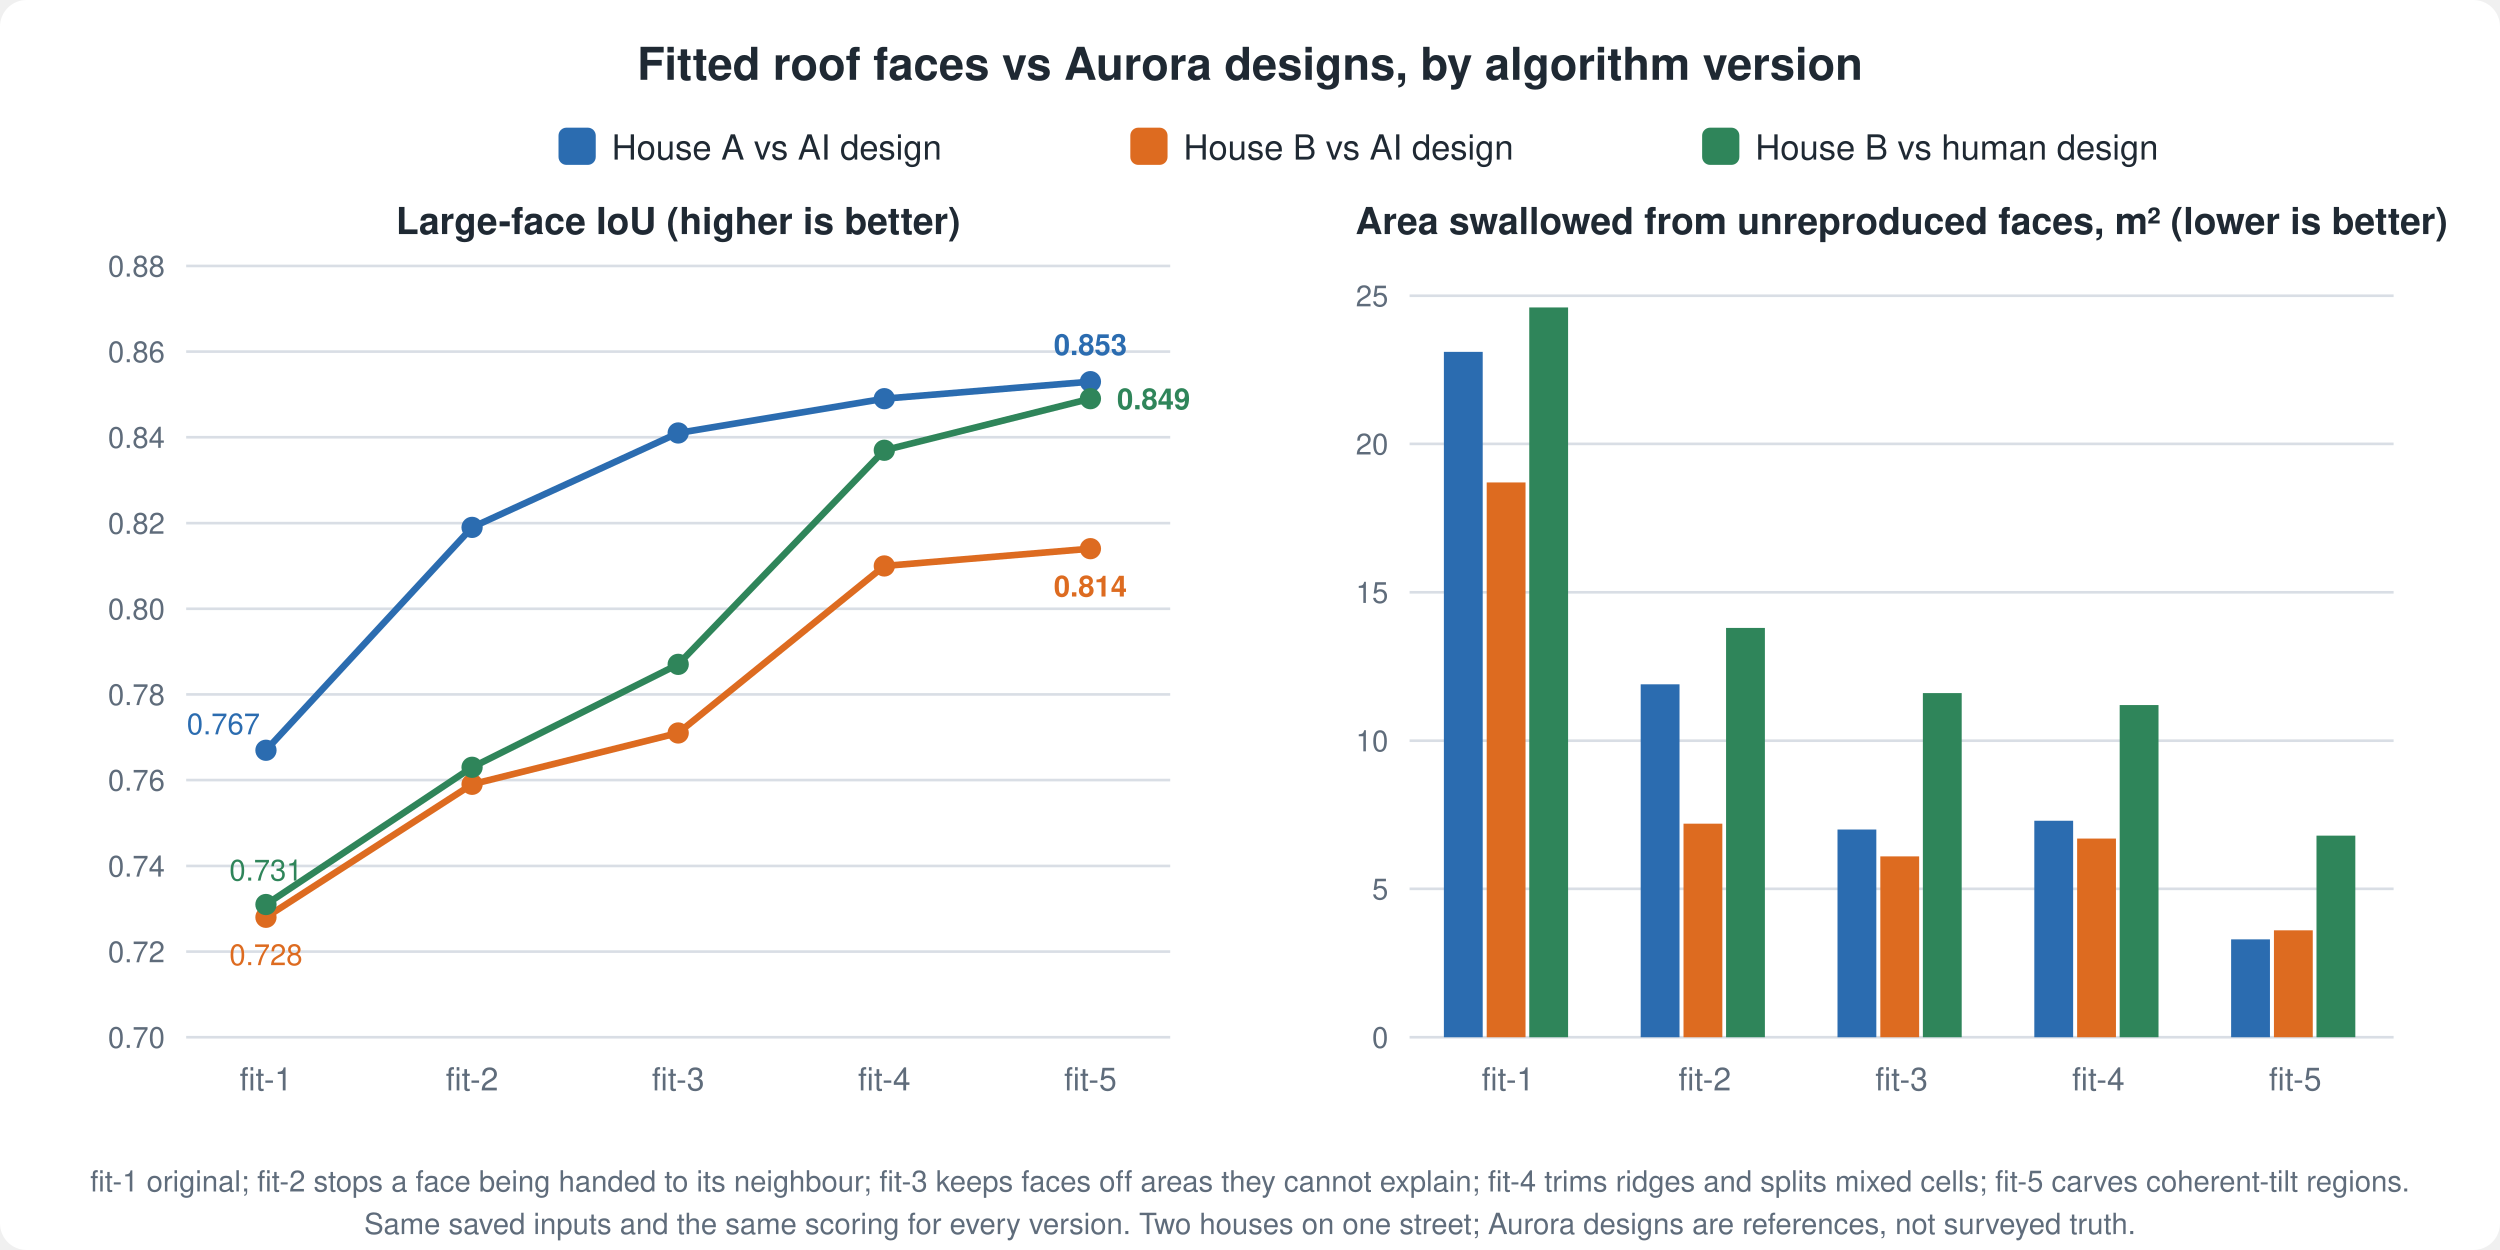
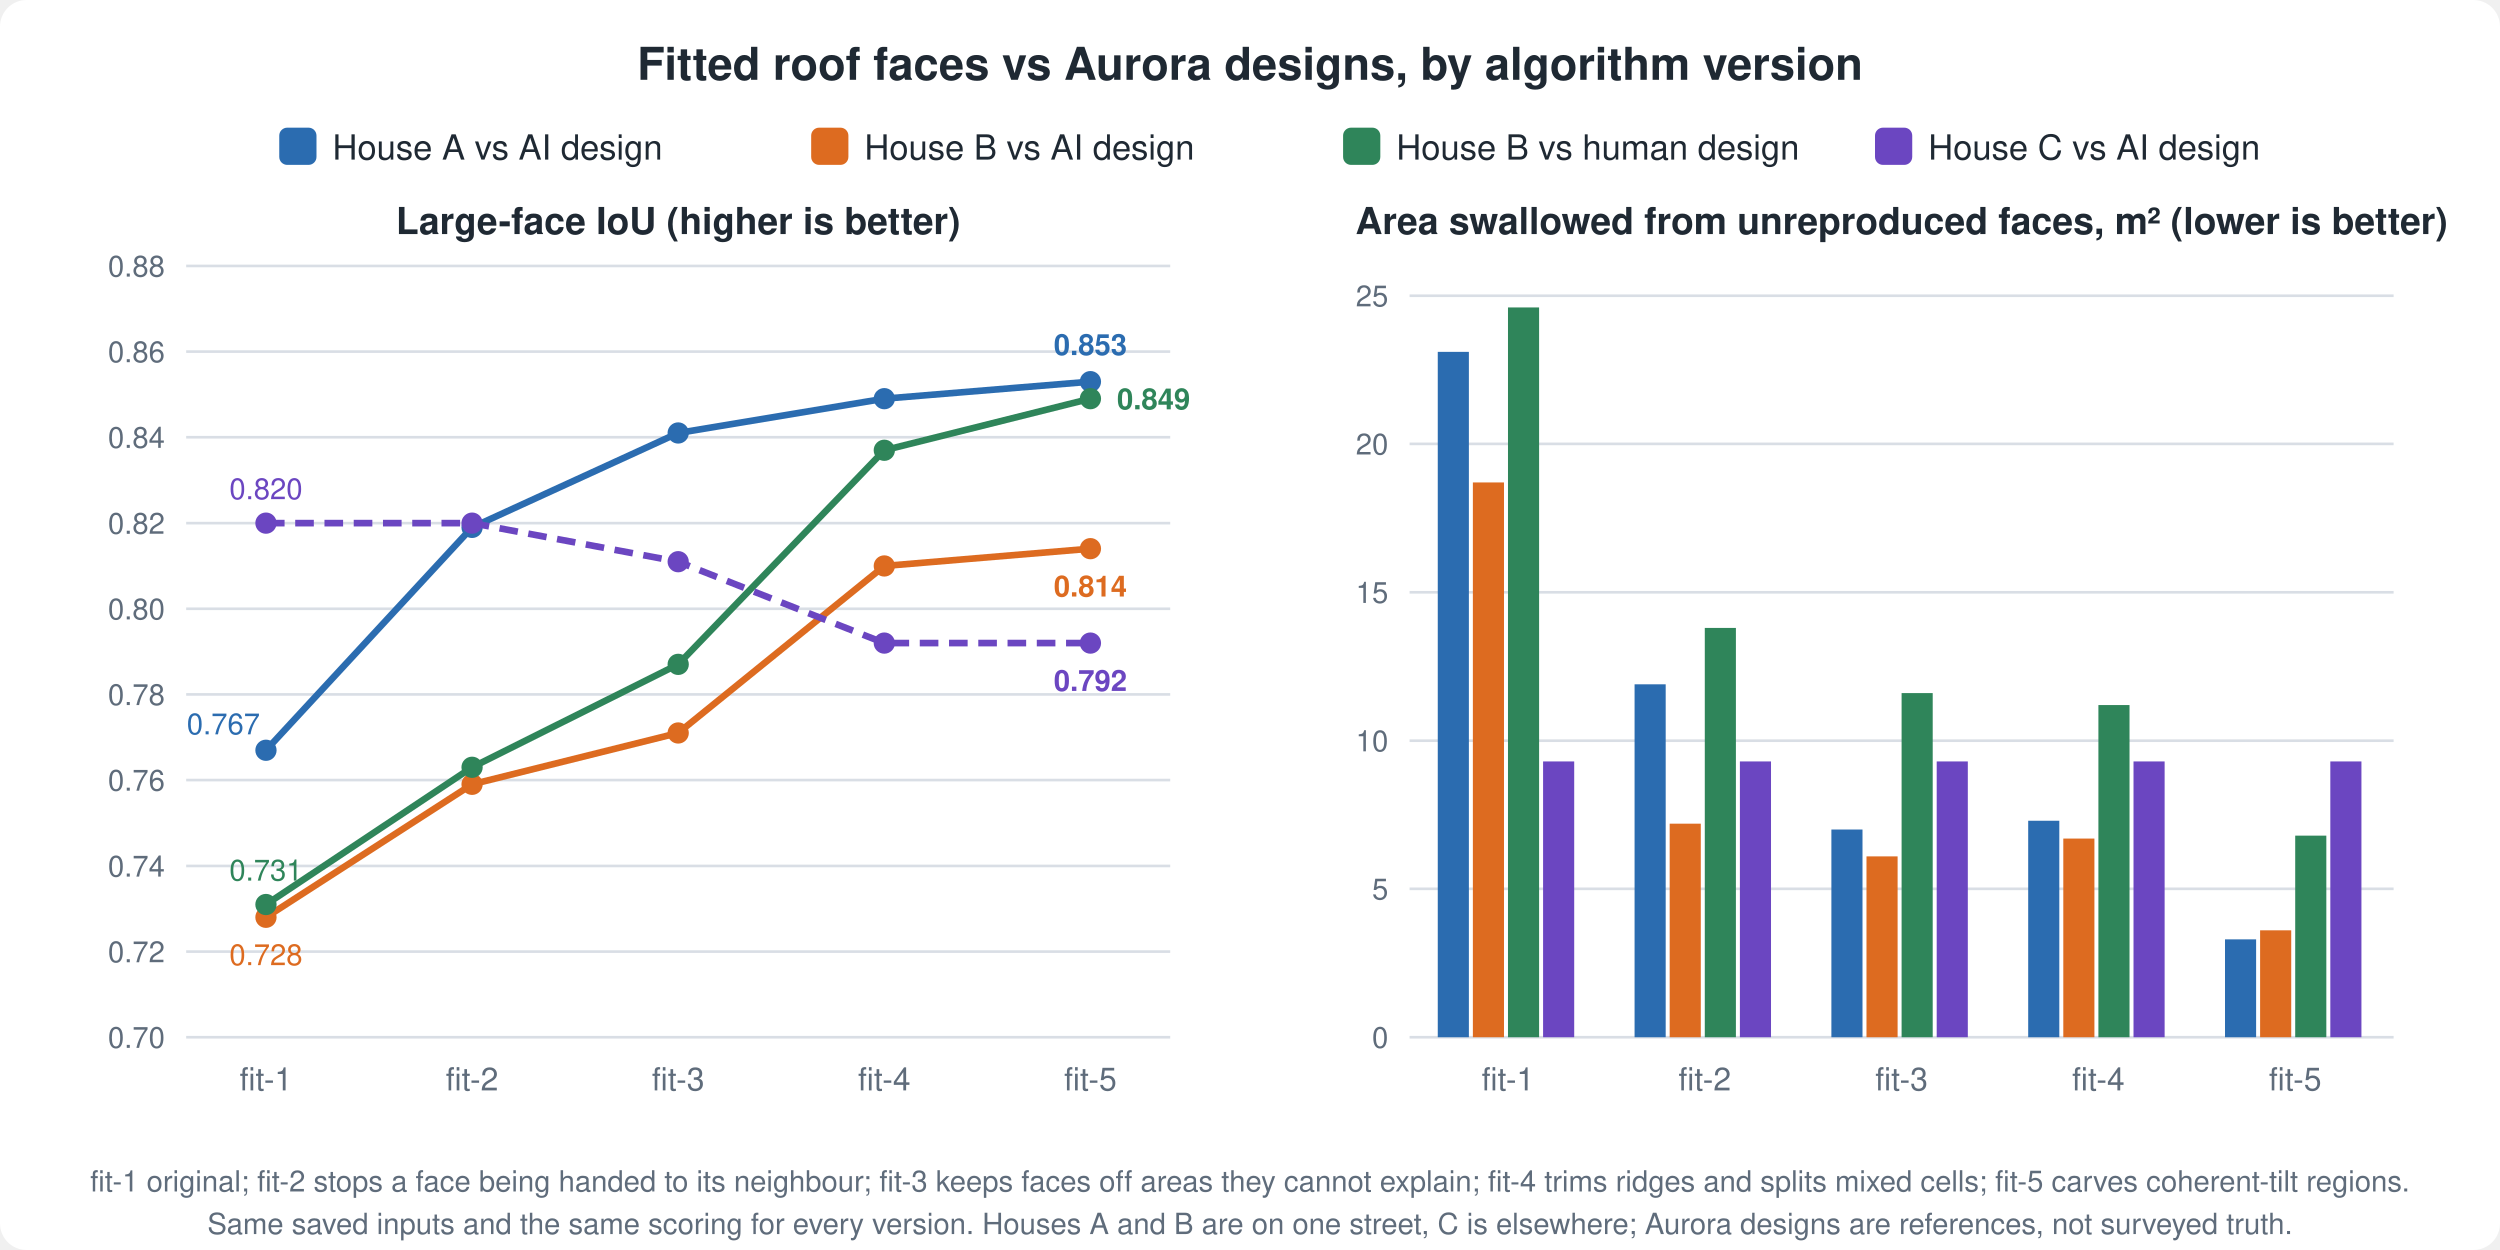
<svg xmlns="http://www.w3.org/2000/svg" width="940" height="470" viewBox="0 0 940 470" role="img" aria-label="Accuracy by algorithm version">
  <rect width="940" height="470" rx="10" fill="#ffffff" />
  <g font-family="-apple-system,Segoe UI,Helvetica,Arial,sans-serif" fill="#1f2933">
    <text x="470.0" y="30.0" font-size="17" text-anchor="middle" font-weight="600" fill="#1f2933">Fitted roof faces vs Aurora designs, by algorithm version</text>
-     <rect x="210" y="48" width="14" height="14" rx="3" fill="#2b6cb0" />
-     <text x="230.0" y="60.0" font-size="13" text-anchor="start" font-weight="normal" fill="#1f2933">House A vs AI design</text>
-     <rect x="425" y="48" width="14" height="14" rx="3" fill="#dd6b20" />
-     <text x="445.0" y="60.0" font-size="13" text-anchor="start" font-weight="normal" fill="#1f2933">House B vs AI design</text>
-     <rect x="640" y="48" width="14" height="14" rx="3" fill="#2f855a" />
-     <text x="660.0" y="60.0" font-size="13" text-anchor="start" font-weight="normal" fill="#1f2933">House B vs human design</text>
+     <rect x="105" y="48" width="14" height="14" rx="3" fill="#2b6cb0" />
+     <text x="125.0" y="60.0" font-size="13" text-anchor="start" font-weight="normal" fill="#1f2933">House A vs AI design</text>
+     <rect x="305" y="48" width="14" height="14" rx="3" fill="#dd6b20" />
+     <text x="325.0" y="60.0" font-size="13" text-anchor="start" font-weight="normal" fill="#1f2933">House B vs AI design</text>
+     <rect x="505" y="48" width="14" height="14" rx="3" fill="#2f855a" />
+     <text x="525.0" y="60.0" font-size="13" text-anchor="start" font-weight="normal" fill="#1f2933">House B vs human design</text>
+     <rect x="705" y="48" width="14" height="14" rx="3" fill="#6b46c1" />
+     <text x="725.0" y="60.0" font-size="13" text-anchor="start" font-weight="normal" fill="#1f2933">House C vs AI design</text>
    <text x="255.0" y="88.0" font-size="14" text-anchor="middle" font-weight="600" fill="#1f2933">Large-face IoU (higher is better)</text>
    <line x1="70" x2="440" y1="390.0" y2="390.0" stroke="#d9dee5" />
    <text x="62.0" y="394.0" font-size="11" text-anchor="end" font-weight="normal" fill="#5f6c7b">0.70</text>
    <line x1="70" x2="440" y1="357.8" y2="357.8" stroke="#d9dee5" />
    <text x="62.0" y="361.8" font-size="11" text-anchor="end" font-weight="normal" fill="#5f6c7b">0.72</text>
    <line x1="70" x2="440" y1="325.6" y2="325.6" stroke="#d9dee5" />
    <text x="62.0" y="329.6" font-size="11" text-anchor="end" font-weight="normal" fill="#5f6c7b">0.74</text>
    <line x1="70" x2="440" y1="293.3" y2="293.3" stroke="#d9dee5" />
    <text x="62.0" y="297.3" font-size="11" text-anchor="end" font-weight="normal" fill="#5f6c7b">0.76</text>
    <line x1="70" x2="440" y1="261.1" y2="261.1" stroke="#d9dee5" />
    <text x="62.0" y="265.1" font-size="11" text-anchor="end" font-weight="normal" fill="#5f6c7b">0.78</text>
    <line x1="70" x2="440" y1="228.9" y2="228.9" stroke="#d9dee5" />
    <text x="62.0" y="232.9" font-size="11" text-anchor="end" font-weight="normal" fill="#5f6c7b">0.80</text>
    <line x1="70" x2="440" y1="196.7" y2="196.7" stroke="#d9dee5" />
    <text x="62.0" y="200.7" font-size="11" text-anchor="end" font-weight="normal" fill="#5f6c7b">0.82</text>
    <line x1="70" x2="440" y1="164.4" y2="164.4" stroke="#d9dee5" />
    <text x="62.0" y="168.4" font-size="11" text-anchor="end" font-weight="normal" fill="#5f6c7b">0.84</text>
    <line x1="70" x2="440" y1="132.2" y2="132.2" stroke="#d9dee5" />
    <text x="62.0" y="136.2" font-size="11" text-anchor="end" font-weight="normal" fill="#5f6c7b">0.86</text>
    <line x1="70" x2="440" y1="100.0" y2="100.0" stroke="#d9dee5" />
    <text x="62.0" y="104.0" font-size="11" text-anchor="end" font-weight="normal" fill="#5f6c7b">0.88</text>
    <text x="100.0" y="410.0" font-size="12" text-anchor="middle" font-weight="normal" fill="#5f6c7b">fit-1</text>
    <text x="177.5" y="410.0" font-size="12" text-anchor="middle" font-weight="normal" fill="#5f6c7b">fit-2</text>
    <text x="255.0" y="410.0" font-size="12" text-anchor="middle" font-weight="normal" fill="#5f6c7b">fit-3</text>
    <text x="332.5" y="410.0" font-size="12" text-anchor="middle" font-weight="normal" fill="#5f6c7b">fit-4</text>
    <text x="410.0" y="410.0" font-size="12" text-anchor="middle" font-weight="normal" fill="#5f6c7b">fit-5</text>
    <polyline fill="none" stroke="#2b6cb0" stroke-width="2.5" points="100.0,282.1 177.5,198.3 255.0,162.8 332.5,149.9 410.0,143.5" />
    <circle cx="100.0" cy="282.1" r="4" fill="#2b6cb0" />
    <circle cx="177.5" cy="198.3" r="4" fill="#2b6cb0" />
    <circle cx="255.0" cy="162.8" r="4" fill="#2b6cb0" />
    <circle cx="332.5" cy="149.9" r="4" fill="#2b6cb0" />
    <circle cx="410.0" cy="143.5" r="4" fill="#2b6cb0" />
    <text x="84.0" y="276.1" font-size="11" text-anchor="middle" font-weight="normal" fill="#2b6cb0">0.767</text>
    <text x="410.0" y="133.5" font-size="11" text-anchor="middle" font-weight="600" fill="#2b6cb0">0.853</text>
    <polyline fill="none" stroke="#dd6b20" stroke-width="2.5" points="100.0,344.9 177.5,294.9 255.0,275.6 332.5,212.8 410.0,206.3" />
    <circle cx="100.0" cy="344.9" r="4" fill="#dd6b20" />
    <circle cx="177.5" cy="294.9" r="4" fill="#dd6b20" />
    <circle cx="255.0" cy="275.6" r="4" fill="#dd6b20" />
    <circle cx="332.5" cy="212.8" r="4" fill="#dd6b20" />
    <circle cx="410.0" cy="206.3" r="4" fill="#dd6b20" />
    <text x="100.0" y="362.9" font-size="11" text-anchor="middle" font-weight="normal" fill="#dd6b20">0.728</text>
    <text x="410.0" y="224.3" font-size="11" text-anchor="middle" font-weight="600" fill="#dd6b20">0.814</text>
    <polyline fill="none" stroke="#2f855a" stroke-width="2.5" points="100.0,340.1 177.5,288.5 255.0,249.8 332.5,169.3 410.0,149.9" />
    <circle cx="100.0" cy="340.1" r="4" fill="#2f855a" />
    <circle cx="177.5" cy="288.5" r="4" fill="#2f855a" />
    <circle cx="255.0" cy="249.8" r="4" fill="#2f855a" />
    <circle cx="332.5" cy="169.3" r="4" fill="#2f855a" />
    <circle cx="410.0" cy="149.9" r="4" fill="#2f855a" />
    <text x="100.0" y="331.1" font-size="11" text-anchor="middle" font-weight="normal" fill="#2f855a">0.731</text>
    <text x="420.0" y="153.9" font-size="11" text-anchor="start" font-weight="600" fill="#2f855a">0.849</text>
+     <polyline fill="none" stroke="#6b46c1" stroke-width="2.5" stroke-dasharray="7 4" points="100.0,196.7 177.5,196.7 255.0,211.2 332.5,241.8 410.0,241.8" />
+     <circle cx="100.0" cy="196.7" r="4" fill="#6b46c1" />
+     <circle cx="177.5" cy="196.7" r="4" fill="#6b46c1" />
+     <circle cx="255.0" cy="211.2" r="4" fill="#6b46c1" />
+     <circle cx="332.5" cy="241.8" r="4" fill="#6b46c1" />
+     <circle cx="410.0" cy="241.8" r="4" fill="#6b46c1" />
+     <text x="100.0" y="187.7" font-size="11" text-anchor="middle" font-weight="normal" fill="#6b46c1">0.820</text>
+     <text x="410.0" y="259.8" font-size="11" text-anchor="middle" font-weight="600" fill="#6b46c1">0.792</text>
    <text x="715.0" y="88.0" font-size="14" text-anchor="middle" font-weight="600" fill="#1f2933">Area swallowed from unreproduced faces, m² (lower is better)</text>
    <line x1="530" x2="900" y1="390.0" y2="390.0" stroke="#d9dee5" />
    <text x="522.0" y="394.0" font-size="11" text-anchor="end" font-weight="normal" fill="#5f6c7b">0</text>
    <line x1="530" x2="900" y1="334.2" y2="334.2" stroke="#d9dee5" />
    <text x="522.0" y="338.2" font-size="11" text-anchor="end" font-weight="normal" fill="#5f6c7b">5</text>
    <line x1="530" x2="900" y1="278.5" y2="278.5" stroke="#d9dee5" />
    <text x="522.0" y="282.5" font-size="11" text-anchor="end" font-weight="normal" fill="#5f6c7b">10</text>
    <line x1="530" x2="900" y1="222.7" y2="222.7" stroke="#d9dee5" />
    <text x="522.0" y="226.7" font-size="11" text-anchor="end" font-weight="normal" fill="#5f6c7b">15</text>
    <line x1="530" x2="900" y1="166.9" y2="166.9" stroke="#d9dee5" />
    <text x="522.0" y="170.9" font-size="11" text-anchor="end" font-weight="normal" fill="#5f6c7b">20</text>
    <line x1="530" x2="900" y1="111.2" y2="111.2" stroke="#d9dee5" />
    <text x="522.0" y="115.2" font-size="11" text-anchor="end" font-weight="normal" fill="#5f6c7b">25</text>
    <text x="567.0" y="410.0" font-size="12" text-anchor="middle" font-weight="normal" fill="#5f6c7b">fit-1</text>
-     <rect x="542.9" y="132.3" width="14.6" height="257.7" fill="#2b6cb0" />
-     <rect x="559.0" y="181.4" width="14.6" height="208.6" fill="#dd6b20" />
-     <rect x="575.0" y="115.6" width="14.6" height="274.4" fill="#2f855a" />
+     <rect x="540.6" y="132.3" width="11.7" height="257.7" fill="#2b6cb0" />
+     <rect x="553.8" y="181.4" width="11.7" height="208.6" fill="#dd6b20" />
+     <rect x="567.0" y="115.6" width="11.7" height="274.4" fill="#2f855a" />
+     <rect x="580.2" y="286.3" width="11.7" height="103.7" fill="#6b46c1" />
    <text x="641.0" y="410.0" font-size="12" text-anchor="middle" font-weight="normal" fill="#5f6c7b">fit-2</text>
-     <rect x="616.9" y="257.3" width="14.6" height="132.7" fill="#2b6cb0" />
-     <rect x="633.0" y="309.7" width="14.6" height="80.3" fill="#dd6b20" />
-     <rect x="649.0" y="236.1" width="14.6" height="153.9" fill="#2f855a" />
+     <rect x="614.6" y="257.3" width="11.7" height="132.7" fill="#2b6cb0" />
+     <rect x="627.8" y="309.7" width="11.7" height="80.3" fill="#dd6b20" />
+     <rect x="641.0" y="236.1" width="11.7" height="153.9" fill="#2f855a" />
+     <rect x="654.2" y="286.3" width="11.7" height="103.7" fill="#6b46c1" />
    <text x="715.0" y="410.0" font-size="12" text-anchor="middle" font-weight="normal" fill="#5f6c7b">fit-3</text>
-     <rect x="690.9" y="311.9" width="14.6" height="78.1" fill="#2b6cb0" />
-     <rect x="707.0" y="322.0" width="14.6" height="68.0" fill="#dd6b20" />
-     <rect x="723.0" y="260.6" width="14.6" height="129.4" fill="#2f855a" />
+     <rect x="688.6" y="311.9" width="11.7" height="78.1" fill="#2b6cb0" />
+     <rect x="701.8" y="322.0" width="11.7" height="68.0" fill="#dd6b20" />
+     <rect x="715.0" y="260.6" width="11.7" height="129.4" fill="#2f855a" />
+     <rect x="728.2" y="286.3" width="11.7" height="103.7" fill="#6b46c1" />
    <text x="789.0" y="410.0" font-size="12" text-anchor="middle" font-weight="normal" fill="#5f6c7b">fit-4</text>
-     <rect x="764.9" y="308.6" width="14.6" height="81.4" fill="#2b6cb0" />
-     <rect x="781.0" y="315.3" width="14.6" height="74.7" fill="#dd6b20" />
-     <rect x="797.0" y="265.1" width="14.6" height="124.9" fill="#2f855a" />
+     <rect x="762.6" y="308.6" width="11.7" height="81.4" fill="#2b6cb0" />
+     <rect x="775.8" y="315.3" width="11.7" height="74.7" fill="#dd6b20" />
+     <rect x="789.0" y="265.1" width="11.7" height="124.9" fill="#2f855a" />
+     <rect x="802.2" y="286.3" width="11.7" height="103.7" fill="#6b46c1" />
    <text x="863.0" y="410.0" font-size="12" text-anchor="middle" font-weight="normal" fill="#5f6c7b">fit-5</text>
-     <rect x="838.9" y="353.2" width="14.6" height="36.8" fill="#2b6cb0" />
-     <rect x="855.0" y="349.8" width="14.6" height="40.2" fill="#dd6b20" />
-     <rect x="871.0" y="314.2" width="14.6" height="75.8" fill="#2f855a" />
+     <rect x="836.6" y="353.2" width="11.7" height="36.8" fill="#2b6cb0" />
+     <rect x="849.8" y="349.8" width="11.7" height="40.2" fill="#dd6b20" />
+     <rect x="863.0" y="314.2" width="11.7" height="75.8" fill="#2f855a" />
+     <rect x="876.2" y="286.3" width="11.7" height="103.7" fill="#6b46c1" />
    <text x="470.0" y="448.0" font-size="11" text-anchor="middle" font-weight="normal" fill="#5f6c7b">fit-1 original; fit-2 stops a face being handed to its neighbour; fit-3 keeps faces off areas they cannot explain; fit-4 trims ridges and splits mixed cells; fit-5 carves coherent-tilt regions.</text>
-     <text x="470.0" y="464.0" font-size="11" text-anchor="middle" font-weight="normal" fill="#5f6c7b">Same saved inputs and the same scoring for every version. Two houses on one street; Aurora designs are references, not surveyed truth.</text>
+     <text x="470.0" y="464.0" font-size="11" text-anchor="middle" font-weight="normal" fill="#5f6c7b">Same saved inputs and the same scoring for every version. Houses A and B are on one street, C is elsewhere; Aurora designs are references, not surveyed truth.</text>
  </g>
</svg>
